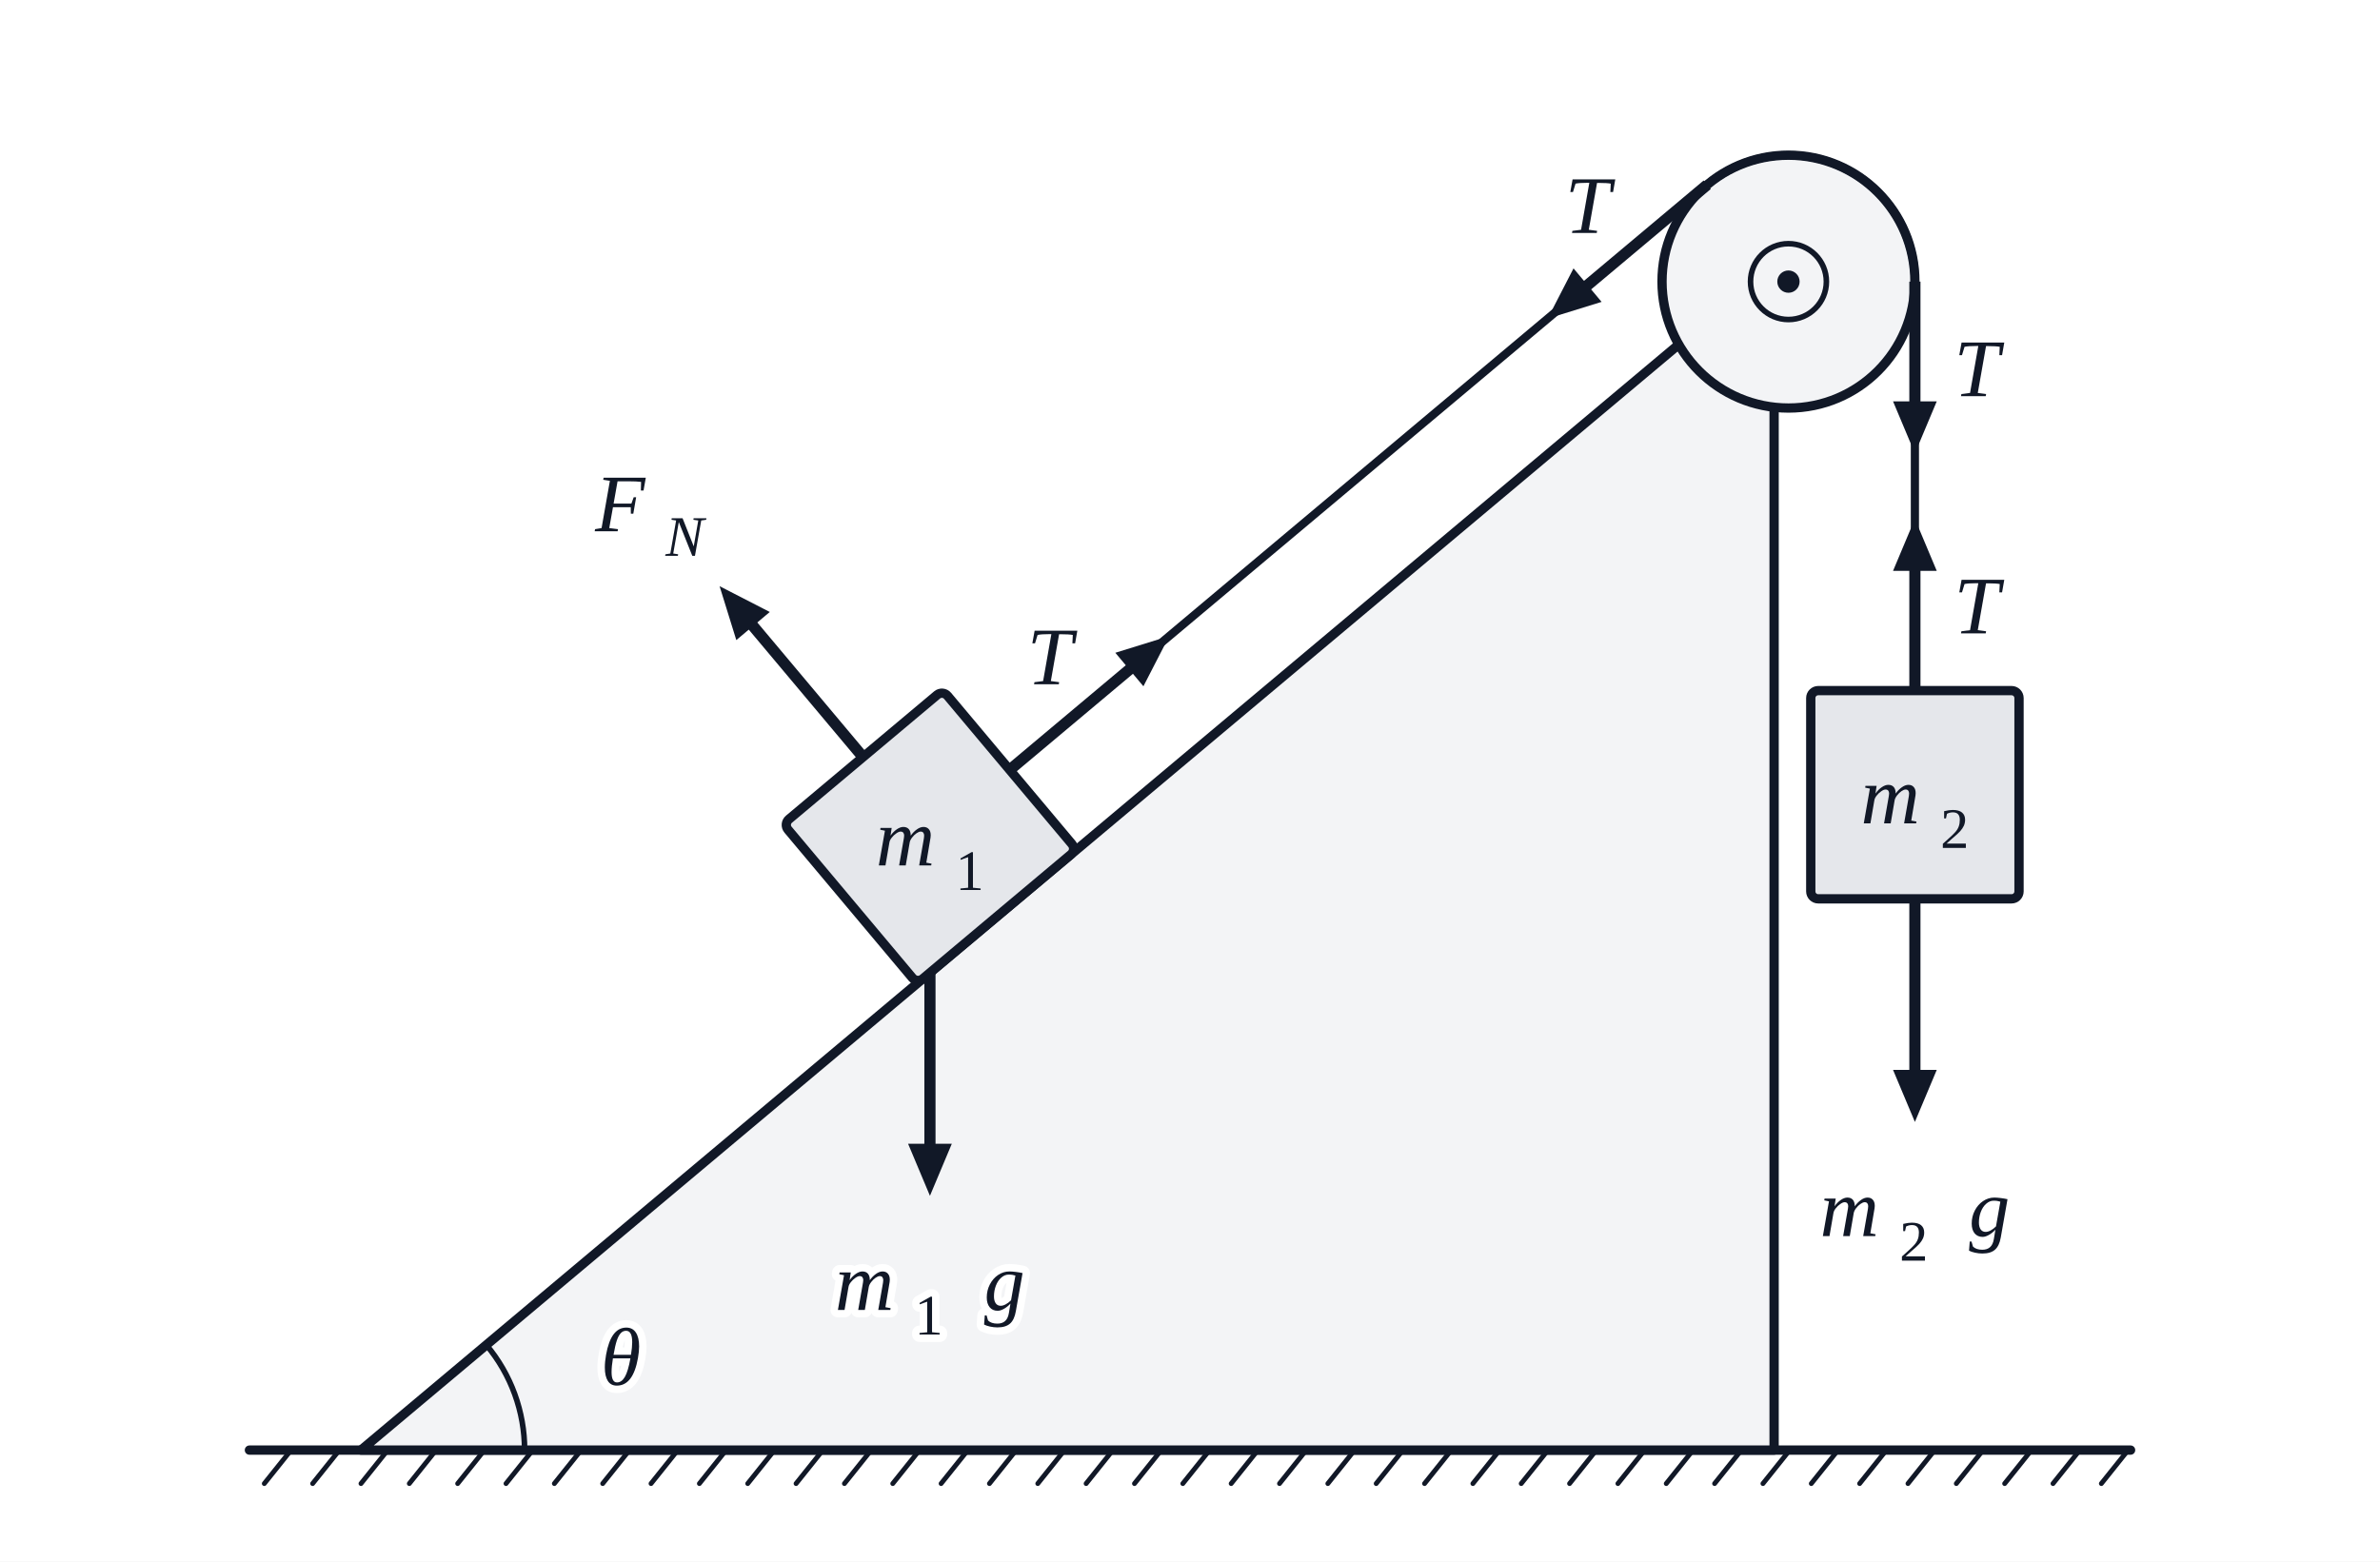
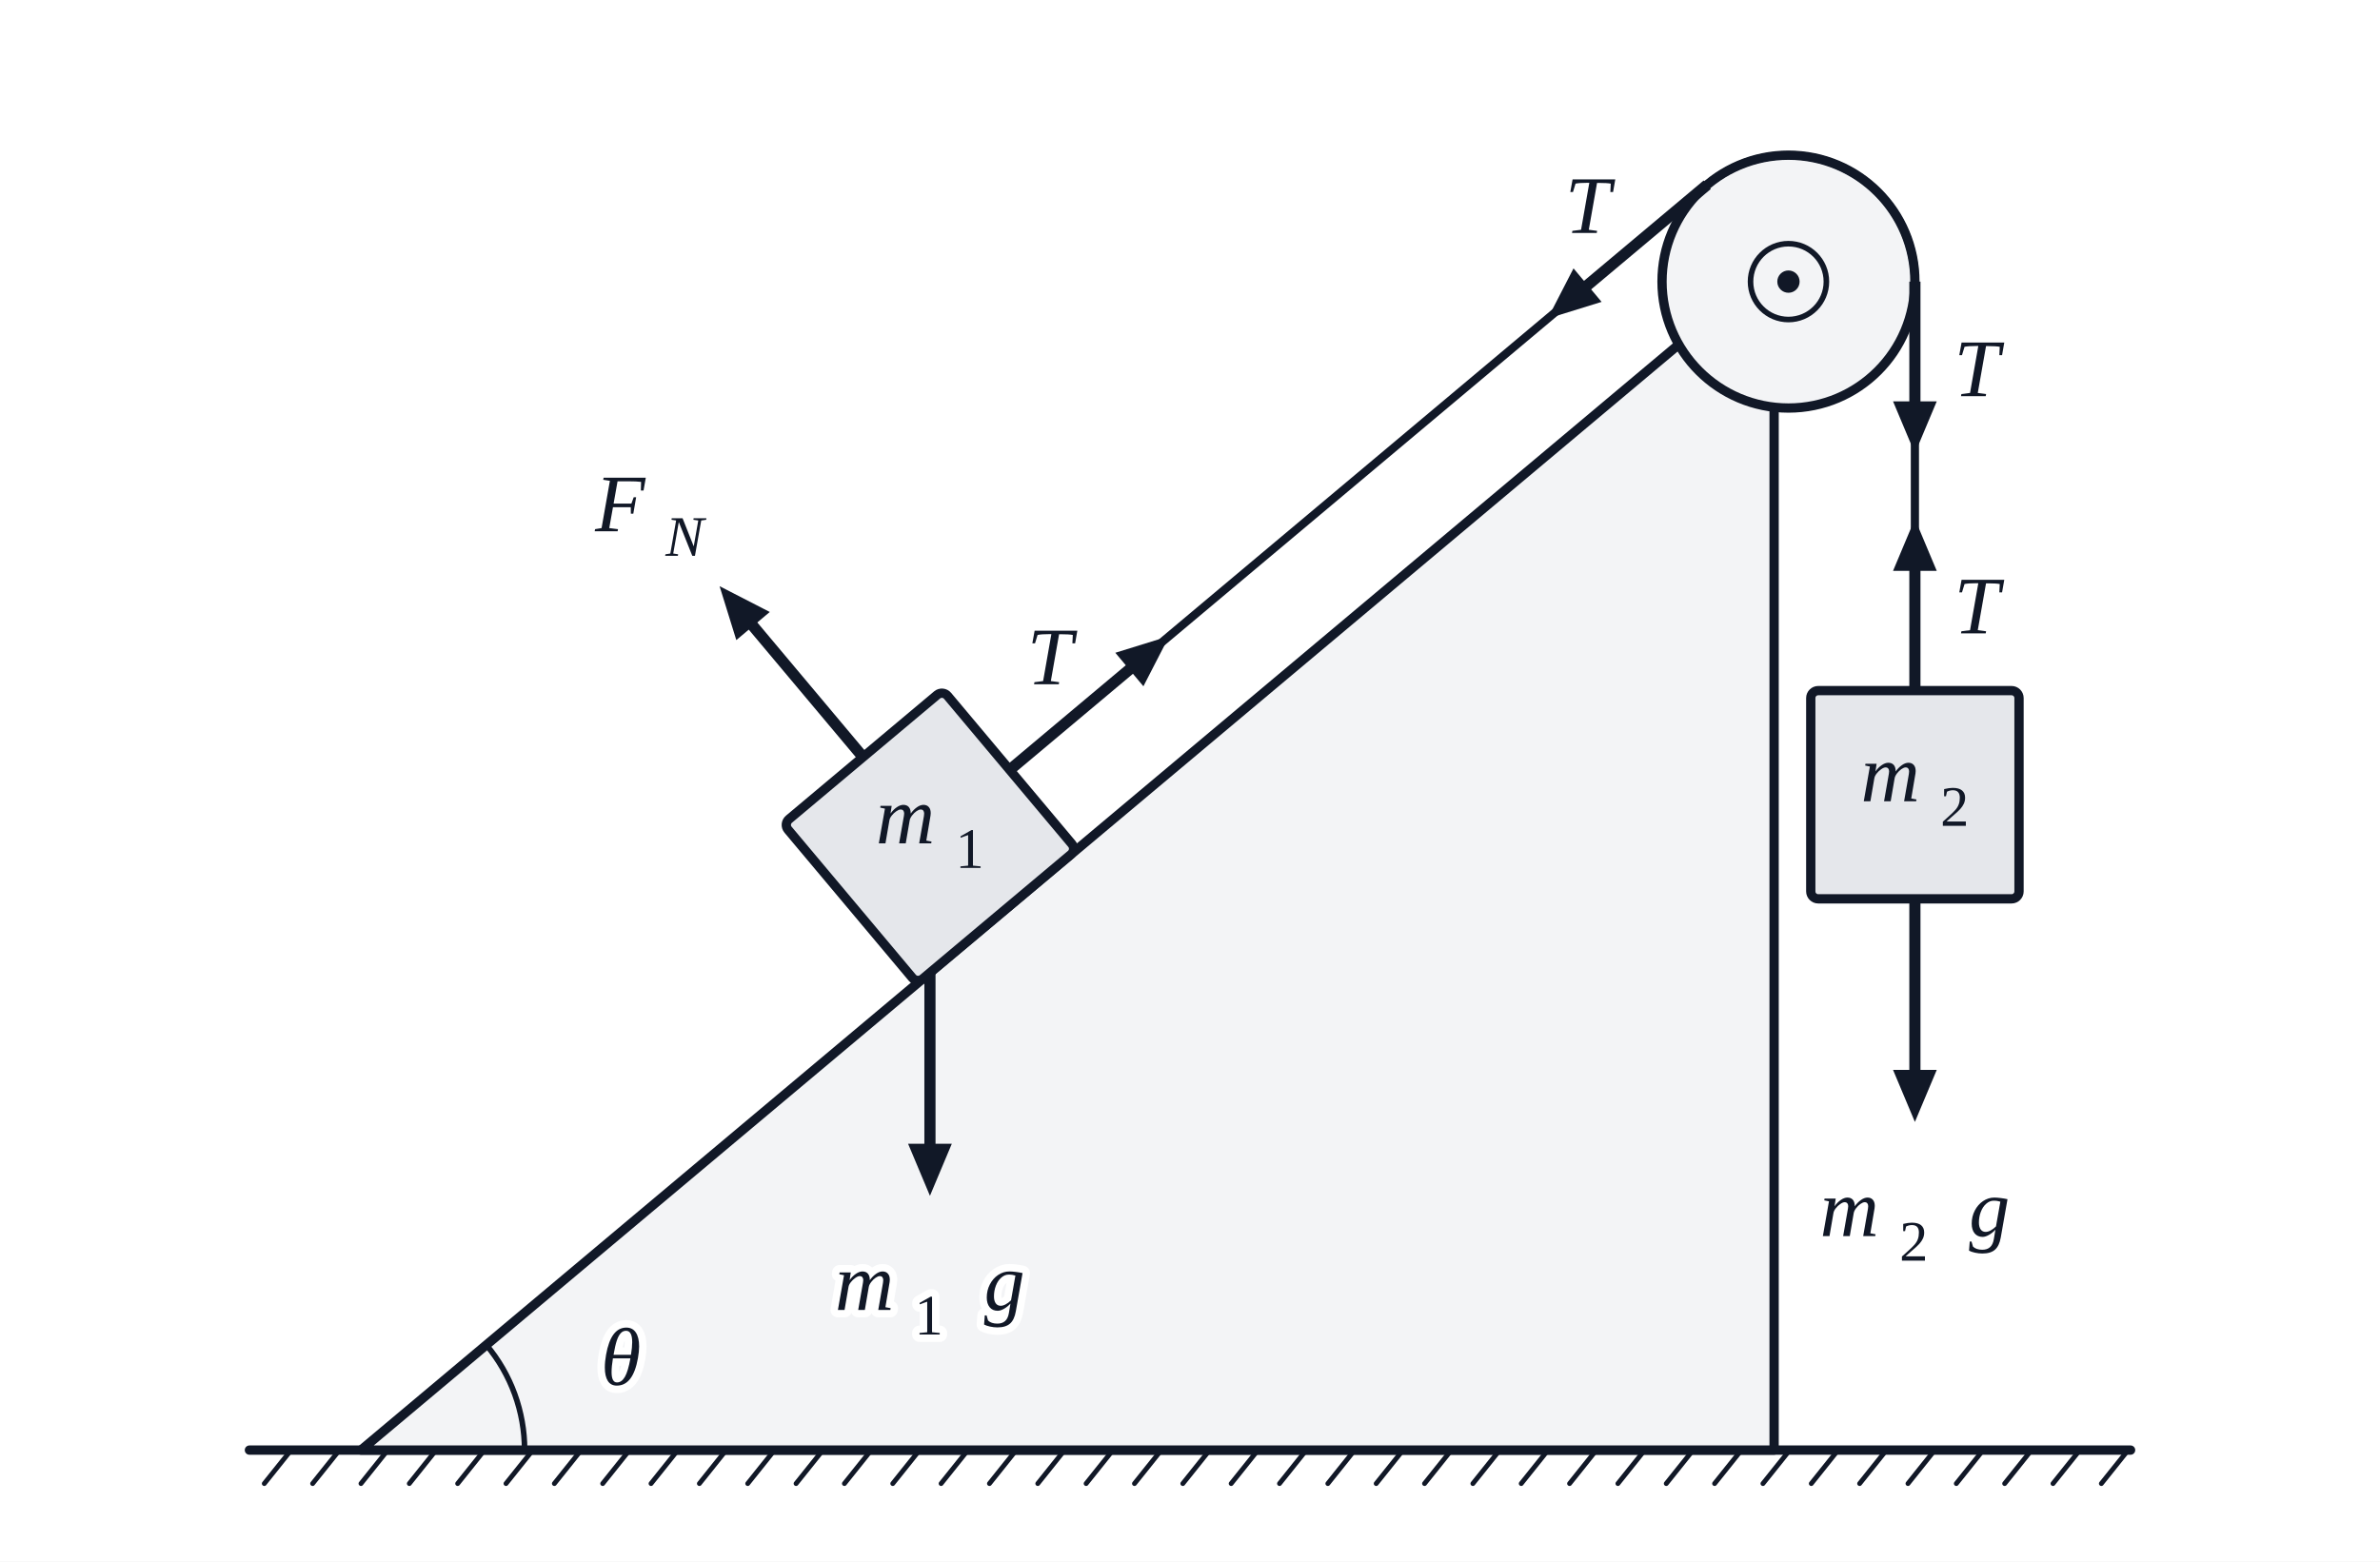
<svg xmlns="http://www.w3.org/2000/svg" viewBox="0 0 640 420" width="640" height="420" role="img" aria-label="An object on a ramp tied over a pulley at its top to a hanging object" id="g-pulley">
  <rect class="paper" width="640" height="420" fill="#fff">
</rect>
  <g fill="none" stroke-linecap="round">
    <line x1="67.07" y1="390" x2="572.93" y2="390" stroke="#111827" stroke-width="2.5">
</line>
    <line x1="78.27" y1="390" x2="71.07" y2="399" stroke="#111827" stroke-width="1.3">
</line>
    <line x1="91.27" y1="390" x2="84.07" y2="399" stroke="#111827" stroke-width="1.3">
</line>
    <line x1="104.27" y1="390" x2="97.07" y2="399" stroke="#111827" stroke-width="1.3">
</line>
    <line x1="117.27" y1="390" x2="110.07" y2="399" stroke="#111827" stroke-width="1.3">
</line>
    <line x1="130.27" y1="390" x2="123.07" y2="399" stroke="#111827" stroke-width="1.3">
</line>
    <line x1="143.27" y1="390" x2="136.07" y2="399" stroke="#111827" stroke-width="1.3">
</line>
    <line x1="156.27" y1="390" x2="149.07" y2="399" stroke="#111827" stroke-width="1.3">
</line>
    <line x1="169.27" y1="390" x2="162.07" y2="399" stroke="#111827" stroke-width="1.3">
</line>
    <line x1="182.27" y1="390" x2="175.07" y2="399" stroke="#111827" stroke-width="1.3">
</line>
    <line x1="195.27" y1="390" x2="188.07" y2="399" stroke="#111827" stroke-width="1.3">
</line>
    <line x1="208.27" y1="390" x2="201.07" y2="399" stroke="#111827" stroke-width="1.3">
</line>
    <line x1="221.27" y1="390" x2="214.07" y2="399" stroke="#111827" stroke-width="1.3">
</line>
    <line x1="234.27" y1="390" x2="227.07" y2="399" stroke="#111827" stroke-width="1.3">
</line>
    <line x1="247.27" y1="390" x2="240.07" y2="399" stroke="#111827" stroke-width="1.3">
</line>
    <line x1="260.27" y1="390" x2="253.07" y2="399" stroke="#111827" stroke-width="1.3">
</line>
    <line x1="273.27" y1="390" x2="266.07" y2="399" stroke="#111827" stroke-width="1.3">
</line>
    <line x1="286.27" y1="390" x2="279.07" y2="399" stroke="#111827" stroke-width="1.3">
</line>
    <line x1="299.27" y1="390" x2="292.07" y2="399" stroke="#111827" stroke-width="1.3">
</line>
    <line x1="312.27" y1="390" x2="305.07" y2="399" stroke="#111827" stroke-width="1.3">
</line>
    <line x1="325.27" y1="390" x2="318.07" y2="399" stroke="#111827" stroke-width="1.3">
</line>
    <line x1="338.27" y1="390" x2="331.07" y2="399" stroke="#111827" stroke-width="1.3">
</line>
    <line x1="351.27" y1="390" x2="344.07" y2="399" stroke="#111827" stroke-width="1.3">
</line>
    <line x1="364.27" y1="390" x2="357.07" y2="399" stroke="#111827" stroke-width="1.3">
</line>
    <line x1="377.27" y1="390" x2="370.07" y2="399" stroke="#111827" stroke-width="1.3">
</line>
    <line x1="390.27" y1="390" x2="383.07" y2="399" stroke="#111827" stroke-width="1.3">
</line>
    <line x1="403.27" y1="390" x2="396.07" y2="399" stroke="#111827" stroke-width="1.3">
</line>
    <line x1="416.27" y1="390" x2="409.07" y2="399" stroke="#111827" stroke-width="1.3">
</line>
    <line x1="429.27" y1="390" x2="422.07" y2="399" stroke="#111827" stroke-width="1.3">
</line>
    <line x1="442.27" y1="390" x2="435.07" y2="399" stroke="#111827" stroke-width="1.3">
</line>
    <line x1="455.27" y1="390" x2="448.07" y2="399" stroke="#111827" stroke-width="1.3">
</line>
    <line x1="468.27" y1="390" x2="461.07" y2="399" stroke="#111827" stroke-width="1.3">
</line>
    <line x1="481.27" y1="390" x2="474.07" y2="399" stroke="#111827" stroke-width="1.3">
</line>
    <line x1="494.27" y1="390" x2="487.07" y2="399" stroke="#111827" stroke-width="1.3">
</line>
    <line x1="507.27" y1="390" x2="500.07" y2="399" stroke="#111827" stroke-width="1.3">
</line>
    <line x1="520.27" y1="390" x2="513.07" y2="399" stroke="#111827" stroke-width="1.3">
</line>
    <line x1="533.27" y1="390" x2="526.07" y2="399" stroke="#111827" stroke-width="1.3">
</line>
    <line x1="546.27" y1="390" x2="539.07" y2="399" stroke="#111827" stroke-width="1.3">
</line>
    <line x1="559.27" y1="390" x2="552.07" y2="399" stroke="#111827" stroke-width="1.3">
</line>
    <line x1="572.27" y1="390" x2="565.07" y2="399" stroke="#111827" stroke-width="1.3">
</line>
    <path d="M97.07,390 L477.07,390 L477.07,71.14 Z" fill="#f3f4f6" stroke="#111827" stroke-width="2.5" stroke-linejoin="round">
</path>
    <path d="M44,0 A44,44 0 0 0 33.71,-28.28" transform="translate(97.07 390)" stroke="#111827" stroke-width="1.5">
</path>
    <line x1="477.07" y1="71.14" x2="480.93" y2="75.74" stroke="#111827" stroke-width="3">
</line>
    <polyline points="271.52,207.06 459.08,49.69" stroke="#111827" stroke-width="2.2" stroke-linejoin="round">
</polyline>
    <polyline points="514.93,75.74 514.93,185.74" stroke="#111827" stroke-width="2.2" stroke-linejoin="round">
</polyline>
    <circle cx="480.93" cy="75.74" r="34" fill="#f3f4f6" stroke="#111827" stroke-width="2.5">
</circle>
    <circle cx="480.93" cy="75.74" r="10.2" stroke="#111827" stroke-width="1.5">
</circle>
    <circle cx="480.93" cy="75.74" r="3" fill="#111827">
</circle>
    <path d="M459.08,49.69 A34,34 0 0 1 514.93,75.74" stroke="#111827" stroke-width="2.2">
</path>
    <g transform="translate(268.07 246.51) rotate(-40)">
      <rect x="-28" y="-56" width="56" height="56" rx="2" fill="#e5e7eb" stroke="#111827" stroke-width="2.5">
</rect>
    </g>
    <g transform="translate(514.93 241.74) rotate(0)">
      <rect x="-28" y="-56" width="56" height="56" rx="2" fill="#e5e7eb" stroke="#111827" stroke-width="2.5">
</rect>
    </g>
    <line x1="306.91" y1="177.37" x2="271.52" y2="207.06" stroke="#111827" stroke-width="3" stroke-linecap="butt">
</line>
    <polygon points="314.42,171.07 307.47,184.57 299.92,175.56" fill="#111827">
</polygon>
    <line x1="423.69" y1="79.38" x2="459.08" y2="49.69" stroke="#111827" stroke-width="3" stroke-linecap="butt">
</line>
    <polygon points="416.18,85.68 423.13,72.18 430.68,81.19" fill="#111827">
</polygon>
    <line x1="514.93" y1="149.34" x2="514.93" y2="185.74" stroke="#111827" stroke-width="3" stroke-linecap="butt">
</line>
    <polygon points="514.93,139.54 520.81,153.54 509.05,153.54" fill="#111827">
</polygon>
    <line x1="514.93" y1="112.14" x2="514.93" y2="75.74" stroke="#111827" stroke-width="3" stroke-linecap="butt">
</line>
    <polygon points="514.93,121.94 509.05,107.94 520.81,107.94" fill="#111827">
</polygon>
    <line x1="250.07" y1="311.81" x2="250.07" y2="261.61" stroke="#111827" stroke-width="3" stroke-linecap="butt">
</line>
    <polygon points="250.07,321.61 244.19,307.61 255.95,307.61" fill="#111827">
</polygon>
    <line x1="514.93" y1="291.94" x2="514.93" y2="241.74" stroke="#111827" stroke-width="3" stroke-linecap="butt">
</line>
    <polygon points="514.93,301.74 509.05,287.74 520.81,287.74" fill="#111827">
</polygon>
    <line x1="199.8" y1="165.16" x2="232.07" y2="203.61" stroke="#111827" stroke-width="3" stroke-linecap="butt">
</line>
    <polygon points="193.5,157.65 207,164.59 198,172.15" fill="#111827">
</polygon>
  </g>
  <text x="282.29" y="184.03" text-anchor="middle" font-family="'Times New Roman', Times, serif" font-size="22" fill="#111827" stroke="#fff" stroke-width="4" stroke-linejoin="round" paint-order="stroke">
    <tspan>
      <tspan font-style="italic">T</tspan>
    </tspan>
  </text>
  <text x="426.95" y="62.65" text-anchor="middle" font-family="'Times New Roman', Times, serif" font-size="22" fill="#111827" stroke="#fff" stroke-width="4" stroke-linejoin="round" paint-order="stroke">
    <tspan>
      <tspan font-style="italic">T</tspan>
    </tspan>
  </text>
  <text x="531.55" y="170.34" text-anchor="middle" font-family="'Times New Roman', Times, serif" font-size="22" fill="#111827" stroke="#fff" stroke-width="4" stroke-linejoin="round" paint-order="stroke">
    <tspan>
      <tspan font-style="italic">T</tspan>
    </tspan>
  </text>
  <text x="531.55" y="106.54" text-anchor="middle" font-family="'Times New Roman', Times, serif" font-size="22" fill="#111827" stroke="#fff" stroke-width="4" stroke-linejoin="round" paint-order="stroke">
    <tspan>
      <tspan font-style="italic">T</tspan>
    </tspan>
  </text>
  <text x="250.07" y="352.31" text-anchor="middle" font-family="'Times New Roman', Times, serif" font-size="22" fill="#111827" stroke="#fff" stroke-width="4" stroke-linejoin="round" paint-order="stroke">
    <tspan>
      <tspan font-style="italic">m</tspan>
    </tspan>
    <tspan dy="6.6" font-size="15.4">
      <tspan>1</tspan>
    </tspan>
    <tspan dy="-6.6">
      <tspan> </tspan>
      <tspan font-style="italic">g</tspan>
    </tspan>
  </text>
  <text x="514.93" y="332.44" text-anchor="middle" font-family="'Times New Roman', Times, serif" font-size="22" fill="#111827" stroke="#fff" stroke-width="4" stroke-linejoin="round" paint-order="stroke">
    <tspan>
      <tspan font-style="italic">m</tspan>
    </tspan>
    <tspan dy="6.6" font-size="15.4">
      <tspan>2</tspan>
    </tspan>
    <tspan dy="-6.6">
      <tspan> </tspan>
      <tspan font-style="italic">g</tspan>
    </tspan>
  </text>
  <text x="174.64" y="142.88" text-anchor="middle" font-family="'Times New Roman', Times, serif" font-size="22" fill="#111827" stroke="#fff" stroke-width="4" stroke-linejoin="round" paint-order="stroke">
    <tspan>
      <tspan font-style="italic">F</tspan>
    </tspan>
    <tspan dy="6.6" font-size="15.4">
      <tspan font-style="italic">N</tspan>
    </tspan>
  </text>
  <text x="166.97" y="372.44" text-anchor="middle" font-family="'Times New Roman', Times, serif" font-size="22" fill="#111827" stroke="#fff" stroke-width="4" stroke-linejoin="round" paint-order="stroke">
    <tspan>
      <tspan font-style="italic">θ</tspan>
    </tspan>
  </text>
-   <text x="250.07" y="232.76" text-anchor="middle" font-family="'Times New Roman', Times, serif" font-size="22" fill="#111827" stroke-linejoin="round" paint-order="stroke">
+   <text x="250.07" y="226.82" text-anchor="middle" font-family="'Times New Roman', Times, serif" font-size="22" fill="#111827" stroke-linejoin="round" paint-order="stroke">
    <tspan>
      <tspan font-style="italic">m</tspan>
    </tspan>
    <tspan dy="6.6" font-size="15.4">
      <tspan>1</tspan>
    </tspan>
  </text>
-   <text x="514.93" y="221.44" text-anchor="middle" font-family="'Times New Roman', Times, serif" font-size="22" fill="#111827" stroke-linejoin="round" paint-order="stroke">
+   <text x="514.93" y="215.5" text-anchor="middle" font-family="'Times New Roman', Times, serif" font-size="22" fill="#111827" stroke-linejoin="round" paint-order="stroke">
    <tspan>
      <tspan font-style="italic">m</tspan>
    </tspan>
    <tspan dy="6.6" font-size="15.4">
      <tspan>2</tspan>
    </tspan>
  </text>
</svg>
